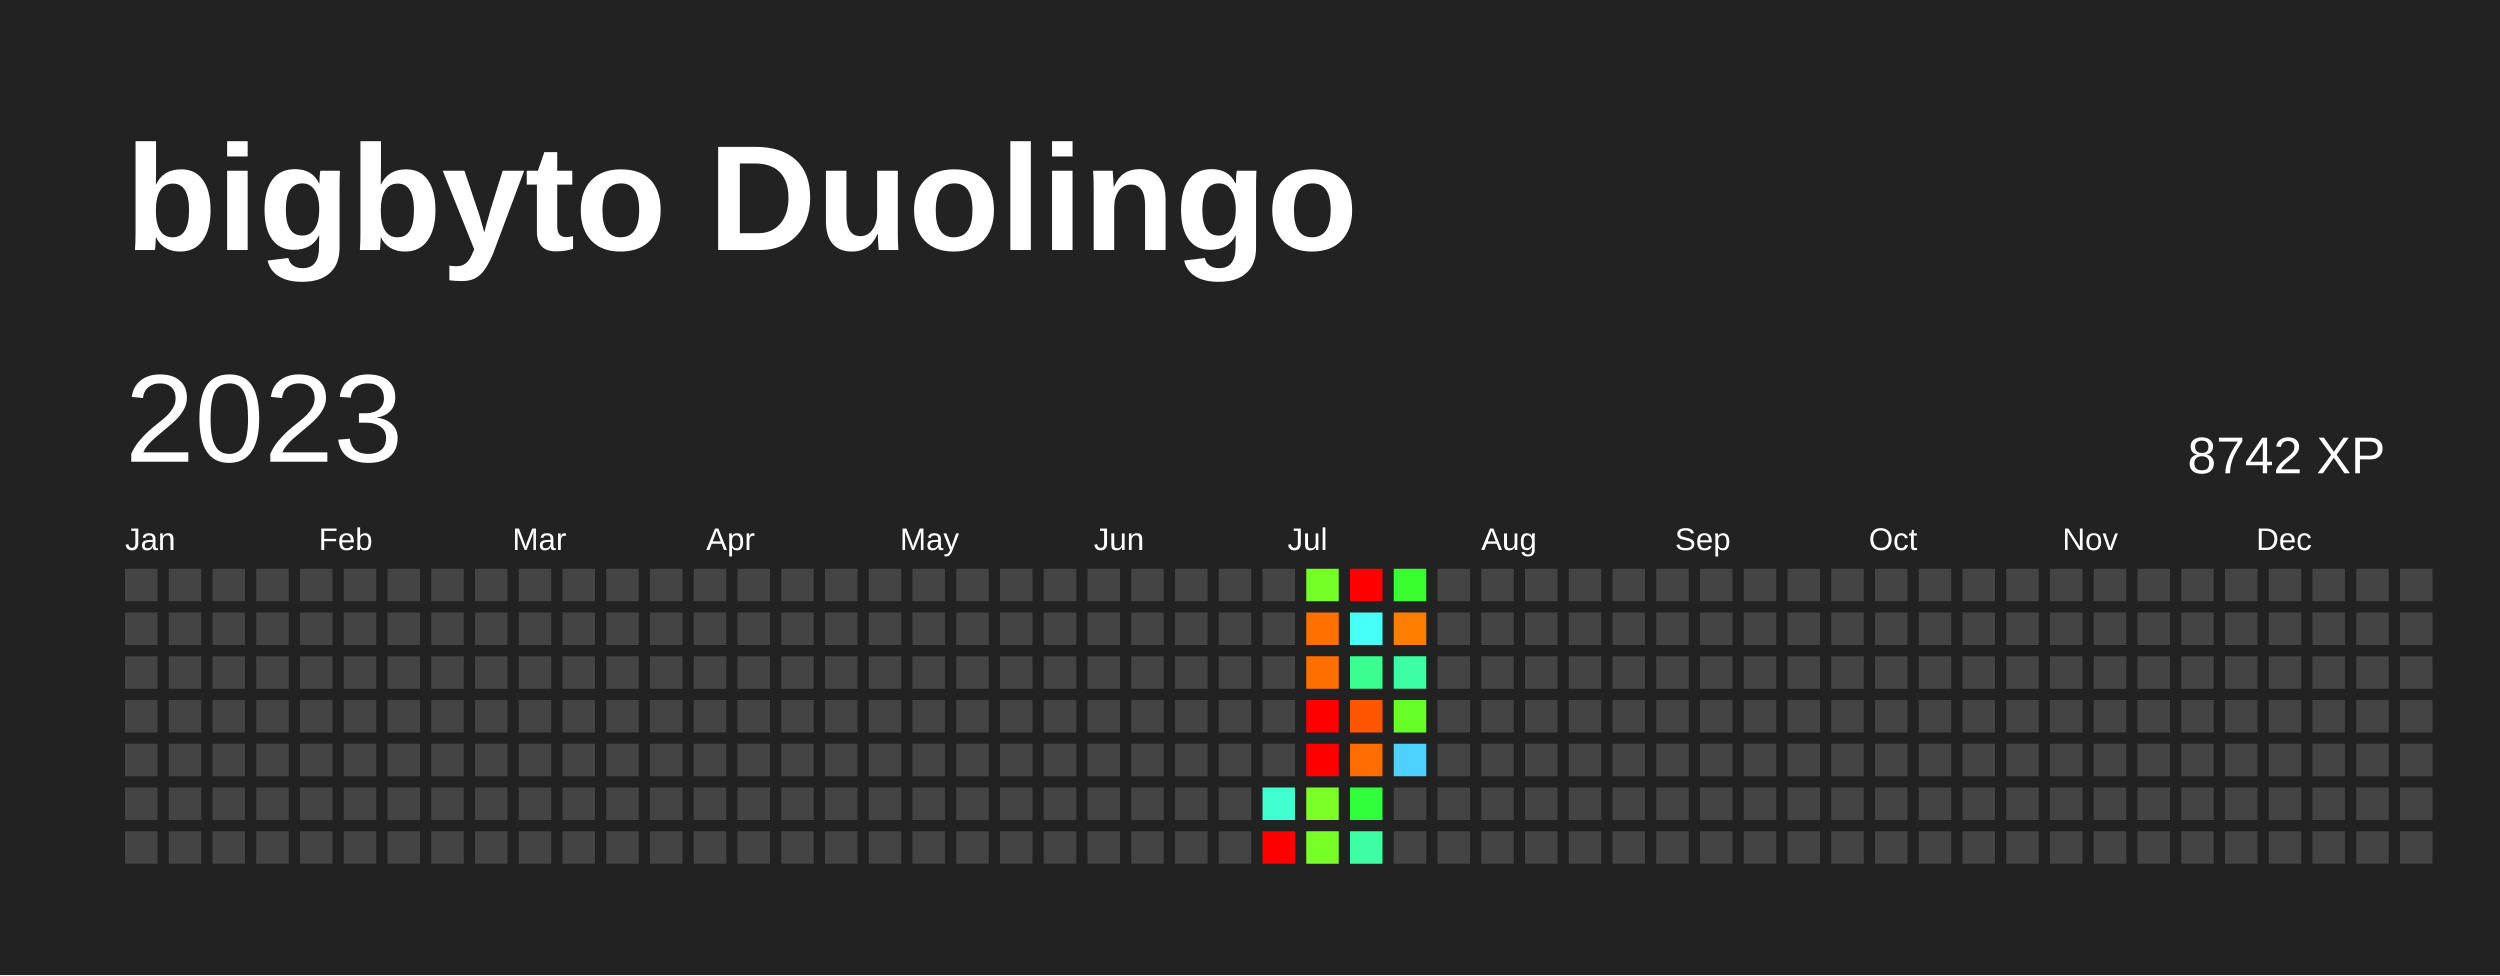
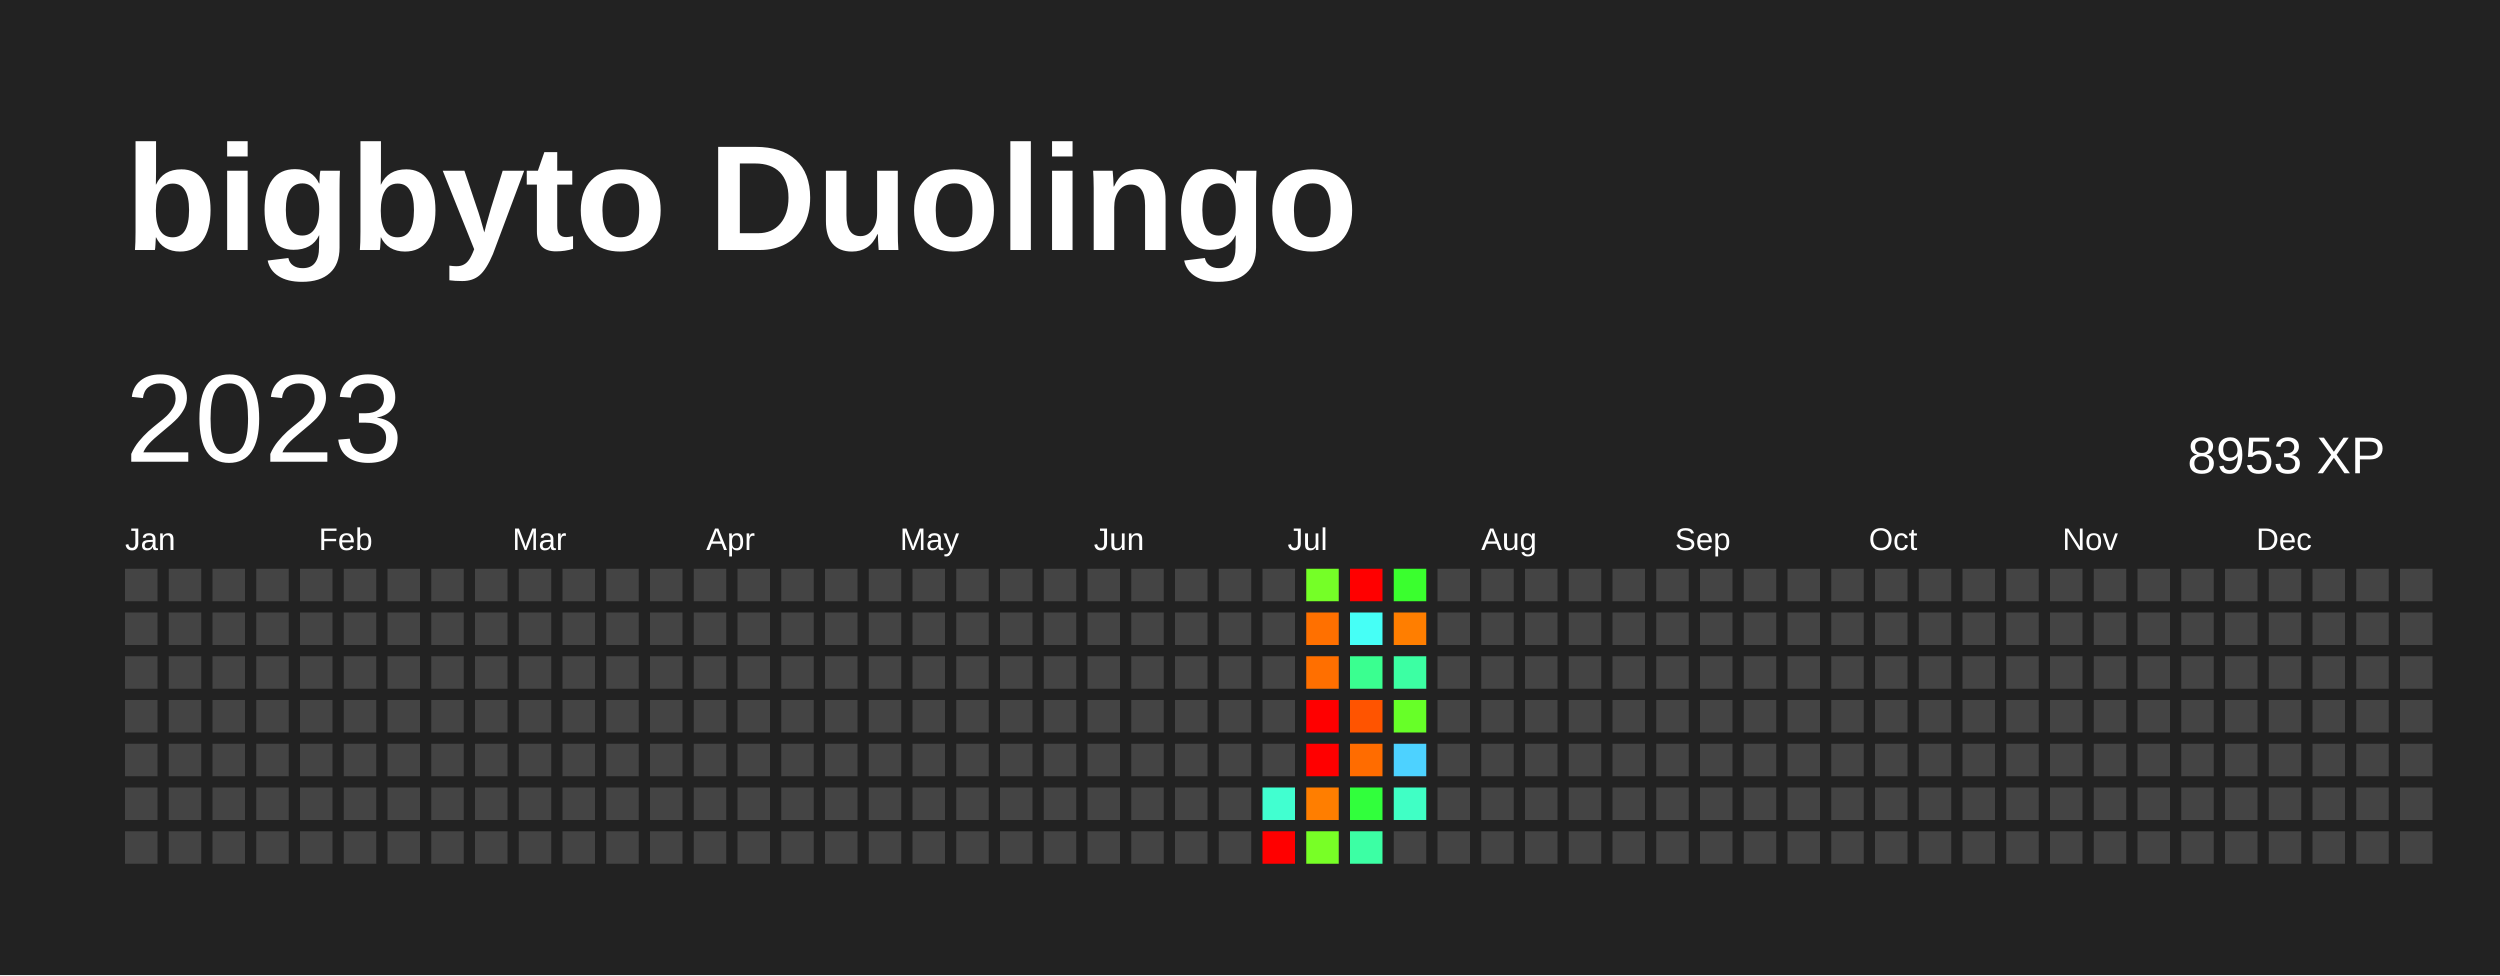
<svg xmlns="http://www.w3.org/2000/svg" baseProfile="full" height="78mm" version="1.1" viewBox="0,0,200,78" width="200mm">
  <defs />
  <rect fill="#222222" height="78" width="200" x="0" y="0" />
  <text fill="#FFFFFF" style="font-size:12px; font-family:Arial; font-weight:bold;" x="10" y="20">bigbyto Duolingo</text>
  <text dominant-baseline="hanging" fill="#FFFFFF" style="font-size:10.0px; font-family:Arial;" x="10" y="30">2023</text>
-   <text dominant-baseline="hanging" fill="#FFFFFF" style="font-size:4.125px; font-family:Arial;" x="175" y="35">8742 XP</text>
+   <text dominant-baseline="hanging" fill="#FFFFFF" style="font-size:4.125px; font-family:Arial;" x="175" y="35">8953 XP</text>
  <text fill="#FFFFFF" style="font-size:2.5px; font-family:Arial" x="10.0" y="44">Jan</text>
  <text fill="#FFFFFF" style="font-size:2.5px; font-family:Arial" x="25.5" y="44">Feb</text>
  <text fill="#FFFFFF" style="font-size:2.5px; font-family:Arial" x="41.0" y="44">Mar</text>
  <text fill="#FFFFFF" style="font-size:2.5px; font-family:Arial" x="56.5" y="44">Apr</text>
  <text fill="#FFFFFF" style="font-size:2.5px; font-family:Arial" x="72.0" y="44">May</text>
  <text fill="#FFFFFF" style="font-size:2.5px; font-family:Arial" x="87.5" y="44">Jun</text>
  <text fill="#FFFFFF" style="font-size:2.5px; font-family:Arial" x="103.0" y="44">Jul</text>
  <text fill="#FFFFFF" style="font-size:2.5px; font-family:Arial" x="118.5" y="44">Aug</text>
  <text fill="#FFFFFF" style="font-size:2.5px; font-family:Arial" x="134.0" y="44">Sep</text>
  <text fill="#FFFFFF" style="font-size:2.5px; font-family:Arial" x="149.5" y="44">Oct</text>
  <text fill="#FFFFFF" style="font-size:2.5px; font-family:Arial" x="165.0" y="44">Nov</text>
  <text fill="#FFFFFF" style="font-size:2.5px; font-family:Arial" x="180.5" y="44">Dec</text>
  <rect fill="#444444" height="2.6" width="2.6" x="10.0" y="45.5" />
  <rect fill="#444444" height="2.6" width="2.6" x="10.0" y="49.0" />
  <rect fill="#444444" height="2.6" width="2.6" x="10.0" y="52.5" />
  <rect fill="#444444" height="2.6" width="2.6" x="10.0" y="56.0" />
  <rect fill="#444444" height="2.6" width="2.6" x="10.0" y="59.5" />
  <rect fill="#444444" height="2.6" width="2.6" x="10.0" y="63.0" />
  <rect fill="#444444" height="2.6" width="2.6" x="10.0" y="66.5" />
  <rect fill="#444444" height="2.6" width="2.6" x="13.5" y="45.5" />
  <rect fill="#444444" height="2.6" width="2.6" x="13.5" y="49.0" />
  <rect fill="#444444" height="2.6" width="2.6" x="13.5" y="52.5" />
  <rect fill="#444444" height="2.6" width="2.6" x="13.5" y="56.0" />
  <rect fill="#444444" height="2.6" width="2.6" x="13.5" y="59.5" />
  <rect fill="#444444" height="2.6" width="2.6" x="13.5" y="63.0" />
  <rect fill="#444444" height="2.6" width="2.6" x="13.5" y="66.5" />
  <rect fill="#444444" height="2.6" width="2.6" x="17.0" y="45.5" />
  <rect fill="#444444" height="2.6" width="2.6" x="17.0" y="49.0" />
  <rect fill="#444444" height="2.6" width="2.6" x="17.0" y="52.5" />
  <rect fill="#444444" height="2.6" width="2.6" x="17.0" y="56.0" />
  <rect fill="#444444" height="2.6" width="2.6" x="17.0" y="59.5" />
  <rect fill="#444444" height="2.6" width="2.6" x="17.0" y="63.0" />
  <rect fill="#444444" height="2.6" width="2.6" x="17.0" y="66.5" />
  <rect fill="#444444" height="2.6" width="2.6" x="20.5" y="45.5" />
  <rect fill="#444444" height="2.6" width="2.6" x="20.5" y="49.0" />
  <rect fill="#444444" height="2.6" width="2.6" x="20.5" y="52.5" />
  <rect fill="#444444" height="2.6" width="2.6" x="20.5" y="56.0" />
  <rect fill="#444444" height="2.6" width="2.6" x="20.5" y="59.5" />
  <rect fill="#444444" height="2.6" width="2.6" x="20.5" y="63.0" />
  <rect fill="#444444" height="2.6" width="2.6" x="20.5" y="66.5" />
  <rect fill="#444444" height="2.6" width="2.6" x="24.0" y="45.5" />
  <rect fill="#444444" height="2.6" width="2.6" x="24.0" y="49.0" />
  <rect fill="#444444" height="2.6" width="2.6" x="24.0" y="52.5" />
  <rect fill="#444444" height="2.6" width="2.6" x="24.0" y="56.0" />
  <rect fill="#444444" height="2.6" width="2.6" x="24.0" y="59.5" />
  <rect fill="#444444" height="2.6" width="2.6" x="24.0" y="63.0" />
  <rect fill="#444444" height="2.6" width="2.6" x="24.0" y="66.5" />
  <rect fill="#444444" height="2.6" width="2.6" x="27.5" y="45.5" />
  <rect fill="#444444" height="2.6" width="2.6" x="27.5" y="49.0" />
  <rect fill="#444444" height="2.6" width="2.6" x="27.5" y="52.5" />
  <rect fill="#444444" height="2.6" width="2.6" x="27.5" y="56.0" />
  <rect fill="#444444" height="2.6" width="2.6" x="27.5" y="59.5" />
  <rect fill="#444444" height="2.6" width="2.6" x="27.5" y="63.0" />
  <rect fill="#444444" height="2.6" width="2.6" x="27.5" y="66.5" />
  <rect fill="#444444" height="2.6" width="2.6" x="31.0" y="45.5" />
  <rect fill="#444444" height="2.6" width="2.6" x="31.0" y="49.0" />
  <rect fill="#444444" height="2.6" width="2.6" x="31.0" y="52.5" />
  <rect fill="#444444" height="2.6" width="2.6" x="31.0" y="56.0" />
  <rect fill="#444444" height="2.6" width="2.6" x="31.0" y="59.5" />
  <rect fill="#444444" height="2.6" width="2.6" x="31.0" y="63.0" />
  <rect fill="#444444" height="2.6" width="2.6" x="31.0" y="66.5" />
  <rect fill="#444444" height="2.6" width="2.6" x="34.5" y="45.5" />
  <rect fill="#444444" height="2.6" width="2.6" x="34.5" y="49.0" />
  <rect fill="#444444" height="2.6" width="2.6" x="34.5" y="52.5" />
  <rect fill="#444444" height="2.6" width="2.6" x="34.5" y="56.0" />
  <rect fill="#444444" height="2.6" width="2.6" x="34.5" y="59.5" />
  <rect fill="#444444" height="2.6" width="2.6" x="34.5" y="63.0" />
  <rect fill="#444444" height="2.6" width="2.6" x="34.5" y="66.5" />
  <rect fill="#444444" height="2.6" width="2.6" x="38.0" y="45.5" />
  <rect fill="#444444" height="2.6" width="2.6" x="38.0" y="49.0" />
  <rect fill="#444444" height="2.6" width="2.6" x="38.0" y="52.5" />
  <rect fill="#444444" height="2.6" width="2.6" x="38.0" y="56.0" />
  <rect fill="#444444" height="2.6" width="2.6" x="38.0" y="59.5" />
  <rect fill="#444444" height="2.6" width="2.6" x="38.0" y="63.0" />
  <rect fill="#444444" height="2.6" width="2.6" x="38.0" y="66.5" />
  <rect fill="#444444" height="2.6" width="2.6" x="41.5" y="45.5" />
  <rect fill="#444444" height="2.6" width="2.6" x="41.5" y="49.0" />
  <rect fill="#444444" height="2.6" width="2.6" x="41.5" y="52.5" />
  <rect fill="#444444" height="2.6" width="2.6" x="41.5" y="56.0" />
  <rect fill="#444444" height="2.6" width="2.6" x="41.5" y="59.5" />
  <rect fill="#444444" height="2.6" width="2.6" x="41.5" y="63.0" />
  <rect fill="#444444" height="2.6" width="2.6" x="41.5" y="66.5" />
  <rect fill="#444444" height="2.6" width="2.6" x="45.0" y="45.5" />
  <rect fill="#444444" height="2.6" width="2.6" x="45.0" y="49.0" />
  <rect fill="#444444" height="2.6" width="2.6" x="45.0" y="52.5" />
  <rect fill="#444444" height="2.6" width="2.6" x="45.0" y="56.0" />
  <rect fill="#444444" height="2.6" width="2.6" x="45.0" y="59.5" />
  <rect fill="#444444" height="2.6" width="2.6" x="45.0" y="63.0" />
  <rect fill="#444444" height="2.6" width="2.6" x="45.0" y="66.5" />
  <rect fill="#444444" height="2.6" width="2.6" x="48.5" y="45.5" />
  <rect fill="#444444" height="2.6" width="2.6" x="48.5" y="49.0" />
  <rect fill="#444444" height="2.6" width="2.6" x="48.5" y="52.5" />
  <rect fill="#444444" height="2.6" width="2.6" x="48.5" y="56.0" />
  <rect fill="#444444" height="2.6" width="2.6" x="48.5" y="59.5" />
  <rect fill="#444444" height="2.6" width="2.6" x="48.5" y="63.0" />
  <rect fill="#444444" height="2.6" width="2.6" x="48.5" y="66.5" />
  <rect fill="#444444" height="2.6" width="2.6" x="52.0" y="45.5" />
  <rect fill="#444444" height="2.6" width="2.6" x="52.0" y="49.0" />
  <rect fill="#444444" height="2.6" width="2.6" x="52.0" y="52.5" />
  <rect fill="#444444" height="2.6" width="2.6" x="52.0" y="56.0" />
  <rect fill="#444444" height="2.6" width="2.6" x="52.0" y="59.5" />
  <rect fill="#444444" height="2.6" width="2.6" x="52.0" y="63.0" />
  <rect fill="#444444" height="2.6" width="2.6" x="52.0" y="66.5" />
  <rect fill="#444444" height="2.6" width="2.6" x="55.5" y="45.5" />
  <rect fill="#444444" height="2.6" width="2.6" x="55.5" y="49.0" />
  <rect fill="#444444" height="2.6" width="2.6" x="55.5" y="52.5" />
  <rect fill="#444444" height="2.6" width="2.6" x="55.5" y="56.0" />
  <rect fill="#444444" height="2.6" width="2.6" x="55.5" y="59.5" />
  <rect fill="#444444" height="2.6" width="2.6" x="55.5" y="63.0" />
  <rect fill="#444444" height="2.6" width="2.6" x="55.5" y="66.5" />
  <rect fill="#444444" height="2.6" width="2.6" x="59.0" y="45.5" />
  <rect fill="#444444" height="2.6" width="2.6" x="59.0" y="49.0" />
  <rect fill="#444444" height="2.6" width="2.6" x="59.0" y="52.5" />
  <rect fill="#444444" height="2.6" width="2.6" x="59.0" y="56.0" />
  <rect fill="#444444" height="2.6" width="2.6" x="59.0" y="59.5" />
  <rect fill="#444444" height="2.6" width="2.6" x="59.0" y="63.0" />
  <rect fill="#444444" height="2.6" width="2.6" x="59.0" y="66.5" />
  <rect fill="#444444" height="2.6" width="2.6" x="62.5" y="45.5" />
  <rect fill="#444444" height="2.6" width="2.6" x="62.5" y="49.0" />
  <rect fill="#444444" height="2.6" width="2.6" x="62.5" y="52.5" />
  <rect fill="#444444" height="2.6" width="2.6" x="62.5" y="56.0" />
  <rect fill="#444444" height="2.6" width="2.6" x="62.5" y="59.5" />
  <rect fill="#444444" height="2.6" width="2.6" x="62.5" y="63.0" />
  <rect fill="#444444" height="2.6" width="2.6" x="62.5" y="66.5" />
  <rect fill="#444444" height="2.6" width="2.6" x="66.0" y="45.5" />
  <rect fill="#444444" height="2.6" width="2.6" x="66.0" y="49.0" />
  <rect fill="#444444" height="2.6" width="2.6" x="66.0" y="52.5" />
  <rect fill="#444444" height="2.6" width="2.6" x="66.0" y="56.0" />
  <rect fill="#444444" height="2.6" width="2.6" x="66.0" y="59.5" />
  <rect fill="#444444" height="2.6" width="2.6" x="66.0" y="63.0" />
  <rect fill="#444444" height="2.6" width="2.6" x="66.0" y="66.5" />
  <rect fill="#444444" height="2.6" width="2.6" x="69.5" y="45.5" />
  <rect fill="#444444" height="2.6" width="2.6" x="69.5" y="49.0" />
  <rect fill="#444444" height="2.6" width="2.6" x="69.5" y="52.5" />
  <rect fill="#444444" height="2.6" width="2.6" x="69.5" y="56.0" />
  <rect fill="#444444" height="2.6" width="2.6" x="69.5" y="59.5" />
  <rect fill="#444444" height="2.6" width="2.6" x="69.5" y="63.0" />
  <rect fill="#444444" height="2.6" width="2.6" x="69.5" y="66.5" />
  <rect fill="#444444" height="2.6" width="2.6" x="73.0" y="45.5" />
  <rect fill="#444444" height="2.6" width="2.6" x="73.0" y="49.0" />
  <rect fill="#444444" height="2.6" width="2.6" x="73.0" y="52.5" />
  <rect fill="#444444" height="2.6" width="2.6" x="73.0" y="56.0" />
  <rect fill="#444444" height="2.6" width="2.6" x="73.0" y="59.5" />
  <rect fill="#444444" height="2.6" width="2.6" x="73.0" y="63.0" />
  <rect fill="#444444" height="2.6" width="2.6" x="73.0" y="66.5" />
  <rect fill="#444444" height="2.6" width="2.6" x="76.5" y="45.5" />
  <rect fill="#444444" height="2.6" width="2.6" x="76.5" y="49.0" />
  <rect fill="#444444" height="2.6" width="2.6" x="76.5" y="52.5" />
  <rect fill="#444444" height="2.6" width="2.6" x="76.5" y="56.0" />
  <rect fill="#444444" height="2.6" width="2.6" x="76.5" y="59.5" />
  <rect fill="#444444" height="2.6" width="2.6" x="76.5" y="63.0" />
  <rect fill="#444444" height="2.6" width="2.6" x="76.5" y="66.5" />
  <rect fill="#444444" height="2.6" width="2.6" x="80.0" y="45.5" />
  <rect fill="#444444" height="2.6" width="2.6" x="80.0" y="49.0" />
  <rect fill="#444444" height="2.6" width="2.6" x="80.0" y="52.5" />
  <rect fill="#444444" height="2.6" width="2.6" x="80.0" y="56.0" />
  <rect fill="#444444" height="2.6" width="2.6" x="80.0" y="59.5" />
  <rect fill="#444444" height="2.6" width="2.6" x="80.0" y="63.0" />
  <rect fill="#444444" height="2.6" width="2.6" x="80.0" y="66.5" />
  <rect fill="#444444" height="2.6" width="2.6" x="83.5" y="45.5" />
  <rect fill="#444444" height="2.6" width="2.6" x="83.5" y="49.0" />
  <rect fill="#444444" height="2.6" width="2.6" x="83.5" y="52.5" />
  <rect fill="#444444" height="2.6" width="2.6" x="83.5" y="56.0" />
  <rect fill="#444444" height="2.6" width="2.6" x="83.5" y="59.5" />
  <rect fill="#444444" height="2.6" width="2.6" x="83.5" y="63.0" />
  <rect fill="#444444" height="2.6" width="2.6" x="83.5" y="66.5" />
  <rect fill="#444444" height="2.6" width="2.6" x="87.0" y="45.5" />
  <rect fill="#444444" height="2.6" width="2.6" x="87.0" y="49.0" />
  <rect fill="#444444" height="2.6" width="2.6" x="87.0" y="52.5" />
  <rect fill="#444444" height="2.6" width="2.6" x="87.0" y="56.0" />
  <rect fill="#444444" height="2.6" width="2.6" x="87.0" y="59.5" />
  <rect fill="#444444" height="2.6" width="2.6" x="87.0" y="63.0" />
  <rect fill="#444444" height="2.6" width="2.6" x="87.0" y="66.5" />
  <rect fill="#444444" height="2.6" width="2.6" x="90.5" y="45.5" />
  <rect fill="#444444" height="2.6" width="2.6" x="90.5" y="49.0" />
  <rect fill="#444444" height="2.6" width="2.6" x="90.5" y="52.5" />
  <rect fill="#444444" height="2.6" width="2.6" x="90.5" y="56.0" />
  <rect fill="#444444" height="2.6" width="2.6" x="90.5" y="59.5" />
  <rect fill="#444444" height="2.6" width="2.6" x="90.5" y="63.0" />
  <rect fill="#444444" height="2.6" width="2.6" x="90.5" y="66.5" />
  <rect fill="#444444" height="2.6" width="2.6" x="94.0" y="45.5" />
  <rect fill="#444444" height="2.6" width="2.6" x="94.0" y="49.0" />
  <rect fill="#444444" height="2.6" width="2.6" x="94.0" y="52.5" />
  <rect fill="#444444" height="2.6" width="2.6" x="94.0" y="56.0" />
  <rect fill="#444444" height="2.6" width="2.6" x="94.0" y="59.5" />
  <rect fill="#444444" height="2.6" width="2.6" x="94.0" y="63.0" />
  <rect fill="#444444" height="2.6" width="2.6" x="94.0" y="66.5" />
  <rect fill="#444444" height="2.6" width="2.6" x="97.5" y="45.5" />
  <rect fill="#444444" height="2.6" width="2.6" x="97.5" y="49.0" />
  <rect fill="#444444" height="2.6" width="2.6" x="97.5" y="52.5" />
  <rect fill="#444444" height="2.6" width="2.6" x="97.5" y="56.0" />
  <rect fill="#444444" height="2.6" width="2.6" x="97.5" y="59.5" />
  <rect fill="#444444" height="2.6" width="2.6" x="97.5" y="63.0" />
  <rect fill="#444444" height="2.6" width="2.6" x="97.5" y="66.5" />
  <rect fill="#444444" height="2.6" width="2.6" x="101.0" y="45.5" />
  <rect fill="#444444" height="2.6" width="2.6" x="101.0" y="49.0" />
  <rect fill="#444444" height="2.6" width="2.6" x="101.0" y="52.5" />
  <rect fill="#444444" height="2.6" width="2.6" x="101.0" y="56.0" />
  <rect fill="#444444" height="2.6" width="2.6" x="101.0" y="59.5" />
  <rect fill="#41ffd0" height="2.6" width="2.6" x="101.0" y="63.0" />
  <rect fill="red" height="2.6" width="2.6" x="101.0" y="66.5" />
  <rect fill="#75ff27" height="2.6" width="2.6" x="104.5" y="45.5" />
  <rect fill="#ff7000" height="2.6" width="2.6" x="104.5" y="49.0" />
  <rect fill="#ff6f00" height="2.6" width="2.6" x="104.5" y="52.5" />
  <rect fill="red" height="2.6" width="2.6" x="104.5" y="56.0" />
  <rect fill="red" height="2.6" width="2.6" x="104.5" y="59.5" />
-   <rect fill="#7bff26" height="2.6" width="2.6" x="104.5" y="63.0" />
+   <rect fill="#ff7e00" height="2.6" width="2.6" x="104.5" y="63.0" />
  <rect fill="#78ff26" height="2.6" width="2.6" x="104.5" y="66.5" />
  <rect fill="red" height="2.6" width="2.6" x="108.0" y="45.5" />
  <rect fill="#46fff6" height="2.6" width="2.6" x="108.0" y="49.0" />
  <rect fill="#3aff90" height="2.6" width="2.6" x="108.0" y="52.5" />
  <rect fill="#ff5400" height="2.6" width="2.6" x="108.0" y="56.0" />
  <rect fill="#ff6c00" height="2.6" width="2.6" x="108.0" y="59.5" />
  <rect fill="#31ff3c" height="2.6" width="2.6" x="108.0" y="63.0" />
  <rect fill="#3cffa4" height="2.6" width="2.6" x="108.0" y="66.5" />
  <rect fill="#3aff2e" height="2.6" width="2.6" x="111.5" y="45.5" />
  <rect fill="#ff7e00" height="2.6" width="2.6" x="111.5" y="49.0" />
  <rect fill="#3cffa3" height="2.6" width="2.6" x="111.5" y="52.5" />
  <rect fill="#67ff28" height="2.6" width="2.6" x="111.5" y="56.0" />
  <rect fill="#4dd2ff" height="2.6" width="2.6" x="111.5" y="59.5" />
-   <rect fill="#444444" height="2.6" width="2.6" x="111.5" y="63.0" />
+   <rect fill="#40ffc5" height="2.6" width="2.6" x="111.5" y="63.0" />
  <rect fill="#444444" height="2.6" width="2.6" x="111.5" y="66.5" />
  <rect fill="#444444" height="2.6" width="2.6" x="115.0" y="45.5" />
  <rect fill="#444444" height="2.6" width="2.6" x="115.0" y="49.0" />
  <rect fill="#444444" height="2.6" width="2.6" x="115.0" y="52.5" />
  <rect fill="#444444" height="2.6" width="2.6" x="115.0" y="56.0" />
  <rect fill="#444444" height="2.6" width="2.6" x="115.0" y="59.5" />
  <rect fill="#444444" height="2.6" width="2.6" x="115.0" y="63.0" />
  <rect fill="#444444" height="2.6" width="2.6" x="115.0" y="66.5" />
  <rect fill="#444444" height="2.6" width="2.6" x="118.5" y="45.5" />
  <rect fill="#444444" height="2.6" width="2.6" x="118.5" y="49.0" />
  <rect fill="#444444" height="2.6" width="2.6" x="118.5" y="52.5" />
  <rect fill="#444444" height="2.6" width="2.6" x="118.5" y="56.0" />
  <rect fill="#444444" height="2.6" width="2.6" x="118.5" y="59.5" />
  <rect fill="#444444" height="2.6" width="2.6" x="118.5" y="63.0" />
  <rect fill="#444444" height="2.6" width="2.6" x="118.5" y="66.5" />
  <rect fill="#444444" height="2.6" width="2.6" x="122.0" y="45.5" />
  <rect fill="#444444" height="2.6" width="2.6" x="122.0" y="49.0" />
  <rect fill="#444444" height="2.6" width="2.6" x="122.0" y="52.5" />
  <rect fill="#444444" height="2.6" width="2.6" x="122.0" y="56.0" />
  <rect fill="#444444" height="2.6" width="2.6" x="122.0" y="59.5" />
  <rect fill="#444444" height="2.6" width="2.6" x="122.0" y="63.0" />
  <rect fill="#444444" height="2.6" width="2.6" x="122.0" y="66.5" />
  <rect fill="#444444" height="2.6" width="2.6" x="125.5" y="45.5" />
  <rect fill="#444444" height="2.6" width="2.6" x="125.5" y="49.0" />
  <rect fill="#444444" height="2.6" width="2.6" x="125.5" y="52.5" />
  <rect fill="#444444" height="2.6" width="2.6" x="125.5" y="56.0" />
  <rect fill="#444444" height="2.6" width="2.6" x="125.5" y="59.5" />
  <rect fill="#444444" height="2.6" width="2.6" x="125.5" y="63.0" />
  <rect fill="#444444" height="2.6" width="2.6" x="125.5" y="66.5" />
  <rect fill="#444444" height="2.6" width="2.6" x="129.0" y="45.5" />
  <rect fill="#444444" height="2.6" width="2.6" x="129.0" y="49.0" />
  <rect fill="#444444" height="2.6" width="2.6" x="129.0" y="52.5" />
  <rect fill="#444444" height="2.6" width="2.6" x="129.0" y="56.0" />
  <rect fill="#444444" height="2.6" width="2.6" x="129.0" y="59.5" />
  <rect fill="#444444" height="2.6" width="2.6" x="129.0" y="63.0" />
  <rect fill="#444444" height="2.6" width="2.6" x="129.0" y="66.5" />
  <rect fill="#444444" height="2.6" width="2.6" x="132.5" y="45.5" />
  <rect fill="#444444" height="2.6" width="2.6" x="132.5" y="49.0" />
  <rect fill="#444444" height="2.6" width="2.6" x="132.5" y="52.5" />
  <rect fill="#444444" height="2.6" width="2.6" x="132.5" y="56.0" />
  <rect fill="#444444" height="2.6" width="2.6" x="132.5" y="59.5" />
  <rect fill="#444444" height="2.6" width="2.6" x="132.5" y="63.0" />
  <rect fill="#444444" height="2.6" width="2.6" x="132.5" y="66.5" />
  <rect fill="#444444" height="2.6" width="2.6" x="136.0" y="45.5" />
  <rect fill="#444444" height="2.6" width="2.6" x="136.0" y="49.0" />
  <rect fill="#444444" height="2.6" width="2.6" x="136.0" y="52.5" />
  <rect fill="#444444" height="2.6" width="2.6" x="136.0" y="56.0" />
  <rect fill="#444444" height="2.6" width="2.6" x="136.0" y="59.5" />
  <rect fill="#444444" height="2.6" width="2.6" x="136.0" y="63.0" />
  <rect fill="#444444" height="2.6" width="2.6" x="136.0" y="66.5" />
  <rect fill="#444444" height="2.6" width="2.6" x="139.5" y="45.5" />
  <rect fill="#444444" height="2.6" width="2.6" x="139.5" y="49.0" />
  <rect fill="#444444" height="2.6" width="2.6" x="139.5" y="52.5" />
  <rect fill="#444444" height="2.6" width="2.6" x="139.5" y="56.0" />
  <rect fill="#444444" height="2.6" width="2.6" x="139.5" y="59.5" />
  <rect fill="#444444" height="2.6" width="2.6" x="139.5" y="63.0" />
  <rect fill="#444444" height="2.6" width="2.6" x="139.5" y="66.5" />
  <rect fill="#444444" height="2.6" width="2.6" x="143.0" y="45.5" />
  <rect fill="#444444" height="2.6" width="2.6" x="143.0" y="49.0" />
  <rect fill="#444444" height="2.6" width="2.6" x="143.0" y="52.5" />
  <rect fill="#444444" height="2.6" width="2.6" x="143.0" y="56.0" />
  <rect fill="#444444" height="2.6" width="2.6" x="143.0" y="59.5" />
  <rect fill="#444444" height="2.6" width="2.6" x="143.0" y="63.0" />
  <rect fill="#444444" height="2.6" width="2.6" x="143.0" y="66.5" />
  <rect fill="#444444" height="2.6" width="2.6" x="146.5" y="45.5" />
  <rect fill="#444444" height="2.6" width="2.6" x="146.5" y="49.0" />
  <rect fill="#444444" height="2.6" width="2.6" x="146.5" y="52.5" />
  <rect fill="#444444" height="2.6" width="2.6" x="146.5" y="56.0" />
  <rect fill="#444444" height="2.6" width="2.6" x="146.5" y="59.5" />
  <rect fill="#444444" height="2.6" width="2.6" x="146.5" y="63.0" />
  <rect fill="#444444" height="2.6" width="2.6" x="146.5" y="66.5" />
  <rect fill="#444444" height="2.6" width="2.6" x="150.0" y="45.5" />
  <rect fill="#444444" height="2.6" width="2.6" x="150.0" y="49.0" />
  <rect fill="#444444" height="2.6" width="2.6" x="150.0" y="52.5" />
  <rect fill="#444444" height="2.6" width="2.6" x="150.0" y="56.0" />
  <rect fill="#444444" height="2.6" width="2.6" x="150.0" y="59.5" />
  <rect fill="#444444" height="2.6" width="2.6" x="150.0" y="63.0" />
  <rect fill="#444444" height="2.6" width="2.6" x="150.0" y="66.5" />
  <rect fill="#444444" height="2.6" width="2.6" x="153.5" y="45.5" />
  <rect fill="#444444" height="2.6" width="2.6" x="153.5" y="49.0" />
  <rect fill="#444444" height="2.6" width="2.6" x="153.5" y="52.5" />
  <rect fill="#444444" height="2.6" width="2.6" x="153.5" y="56.0" />
  <rect fill="#444444" height="2.6" width="2.6" x="153.5" y="59.5" />
  <rect fill="#444444" height="2.6" width="2.6" x="153.5" y="63.0" />
  <rect fill="#444444" height="2.6" width="2.6" x="153.5" y="66.5" />
  <rect fill="#444444" height="2.6" width="2.6" x="157.0" y="45.5" />
  <rect fill="#444444" height="2.6" width="2.6" x="157.0" y="49.0" />
  <rect fill="#444444" height="2.6" width="2.6" x="157.0" y="52.5" />
  <rect fill="#444444" height="2.6" width="2.6" x="157.0" y="56.0" />
  <rect fill="#444444" height="2.6" width="2.6" x="157.0" y="59.5" />
  <rect fill="#444444" height="2.6" width="2.6" x="157.0" y="63.0" />
  <rect fill="#444444" height="2.6" width="2.6" x="157.0" y="66.5" />
  <rect fill="#444444" height="2.6" width="2.6" x="160.5" y="45.5" />
  <rect fill="#444444" height="2.6" width="2.6" x="160.5" y="49.0" />
  <rect fill="#444444" height="2.6" width="2.6" x="160.5" y="52.5" />
  <rect fill="#444444" height="2.6" width="2.6" x="160.5" y="56.0" />
  <rect fill="#444444" height="2.6" width="2.6" x="160.5" y="59.5" />
  <rect fill="#444444" height="2.6" width="2.6" x="160.5" y="63.0" />
  <rect fill="#444444" height="2.6" width="2.6" x="160.5" y="66.5" />
  <rect fill="#444444" height="2.6" width="2.6" x="164.0" y="45.5" />
  <rect fill="#444444" height="2.6" width="2.6" x="164.0" y="49.0" />
  <rect fill="#444444" height="2.6" width="2.6" x="164.0" y="52.5" />
  <rect fill="#444444" height="2.6" width="2.6" x="164.0" y="56.0" />
  <rect fill="#444444" height="2.6" width="2.6" x="164.0" y="59.5" />
  <rect fill="#444444" height="2.6" width="2.6" x="164.0" y="63.0" />
  <rect fill="#444444" height="2.6" width="2.6" x="164.0" y="66.5" />
  <rect fill="#444444" height="2.6" width="2.6" x="167.5" y="45.5" />
  <rect fill="#444444" height="2.6" width="2.6" x="167.5" y="49.0" />
  <rect fill="#444444" height="2.6" width="2.6" x="167.5" y="52.5" />
  <rect fill="#444444" height="2.6" width="2.6" x="167.5" y="56.0" />
  <rect fill="#444444" height="2.6" width="2.6" x="167.5" y="59.5" />
  <rect fill="#444444" height="2.6" width="2.6" x="167.5" y="63.0" />
  <rect fill="#444444" height="2.6" width="2.6" x="167.5" y="66.5" />
  <rect fill="#444444" height="2.6" width="2.6" x="171.0" y="45.5" />
  <rect fill="#444444" height="2.6" width="2.6" x="171.0" y="49.0" />
  <rect fill="#444444" height="2.6" width="2.6" x="171.0" y="52.5" />
  <rect fill="#444444" height="2.6" width="2.6" x="171.0" y="56.0" />
  <rect fill="#444444" height="2.6" width="2.6" x="171.0" y="59.5" />
  <rect fill="#444444" height="2.6" width="2.6" x="171.0" y="63.0" />
  <rect fill="#444444" height="2.6" width="2.6" x="171.0" y="66.5" />
  <rect fill="#444444" height="2.6" width="2.6" x="174.5" y="45.5" />
  <rect fill="#444444" height="2.6" width="2.6" x="174.5" y="49.0" />
  <rect fill="#444444" height="2.6" width="2.6" x="174.5" y="52.5" />
  <rect fill="#444444" height="2.6" width="2.6" x="174.5" y="56.0" />
  <rect fill="#444444" height="2.6" width="2.6" x="174.5" y="59.5" />
  <rect fill="#444444" height="2.6" width="2.6" x="174.5" y="63.0" />
  <rect fill="#444444" height="2.6" width="2.6" x="174.5" y="66.5" />
  <rect fill="#444444" height="2.6" width="2.6" x="178.0" y="45.5" />
  <rect fill="#444444" height="2.6" width="2.6" x="178.0" y="49.0" />
  <rect fill="#444444" height="2.6" width="2.6" x="178.0" y="52.5" />
  <rect fill="#444444" height="2.6" width="2.6" x="178.0" y="56.0" />
  <rect fill="#444444" height="2.6" width="2.6" x="178.0" y="59.5" />
  <rect fill="#444444" height="2.6" width="2.6" x="178.0" y="63.0" />
  <rect fill="#444444" height="2.6" width="2.6" x="178.0" y="66.5" />
  <rect fill="#444444" height="2.6" width="2.6" x="181.5" y="45.5" />
  <rect fill="#444444" height="2.6" width="2.6" x="181.5" y="49.0" />
  <rect fill="#444444" height="2.6" width="2.6" x="181.5" y="52.5" />
  <rect fill="#444444" height="2.6" width="2.6" x="181.5" y="56.0" />
  <rect fill="#444444" height="2.6" width="2.6" x="181.5" y="59.5" />
  <rect fill="#444444" height="2.6" width="2.6" x="181.5" y="63.0" />
  <rect fill="#444444" height="2.6" width="2.6" x="181.5" y="66.5" />
  <rect fill="#444444" height="2.6" width="2.6" x="185.0" y="45.5" />
  <rect fill="#444444" height="2.6" width="2.6" x="185.0" y="49.0" />
  <rect fill="#444444" height="2.6" width="2.6" x="185.0" y="52.5" />
  <rect fill="#444444" height="2.6" width="2.6" x="185.0" y="56.0" />
  <rect fill="#444444" height="2.6" width="2.6" x="185.0" y="59.5" />
  <rect fill="#444444" height="2.6" width="2.6" x="185.0" y="63.0" />
  <rect fill="#444444" height="2.6" width="2.6" x="185.0" y="66.5" />
  <rect fill="#444444" height="2.6" width="2.6" x="188.5" y="45.5" />
  <rect fill="#444444" height="2.6" width="2.6" x="188.5" y="49.0" />
  <rect fill="#444444" height="2.6" width="2.6" x="188.5" y="52.5" />
  <rect fill="#444444" height="2.6" width="2.6" x="188.5" y="56.0" />
  <rect fill="#444444" height="2.6" width="2.6" x="188.5" y="59.5" />
  <rect fill="#444444" height="2.6" width="2.6" x="188.5" y="63.0" />
  <rect fill="#444444" height="2.6" width="2.6" x="188.5" y="66.5" />
  <rect fill="#444444" height="2.6" width="2.6" x="192.0" y="45.5" />
  <rect fill="#444444" height="2.6" width="2.6" x="192.0" y="49.0" />
  <rect fill="#444444" height="2.6" width="2.6" x="192.0" y="52.5" />
  <rect fill="#444444" height="2.6" width="2.6" x="192.0" y="56.0" />
  <rect fill="#444444" height="2.6" width="2.6" x="192.0" y="59.5" />
  <rect fill="#444444" height="2.6" width="2.6" x="192.0" y="63.0" />
  <rect fill="#444444" height="2.6" width="2.6" x="192.0" y="66.5" />
</svg>
